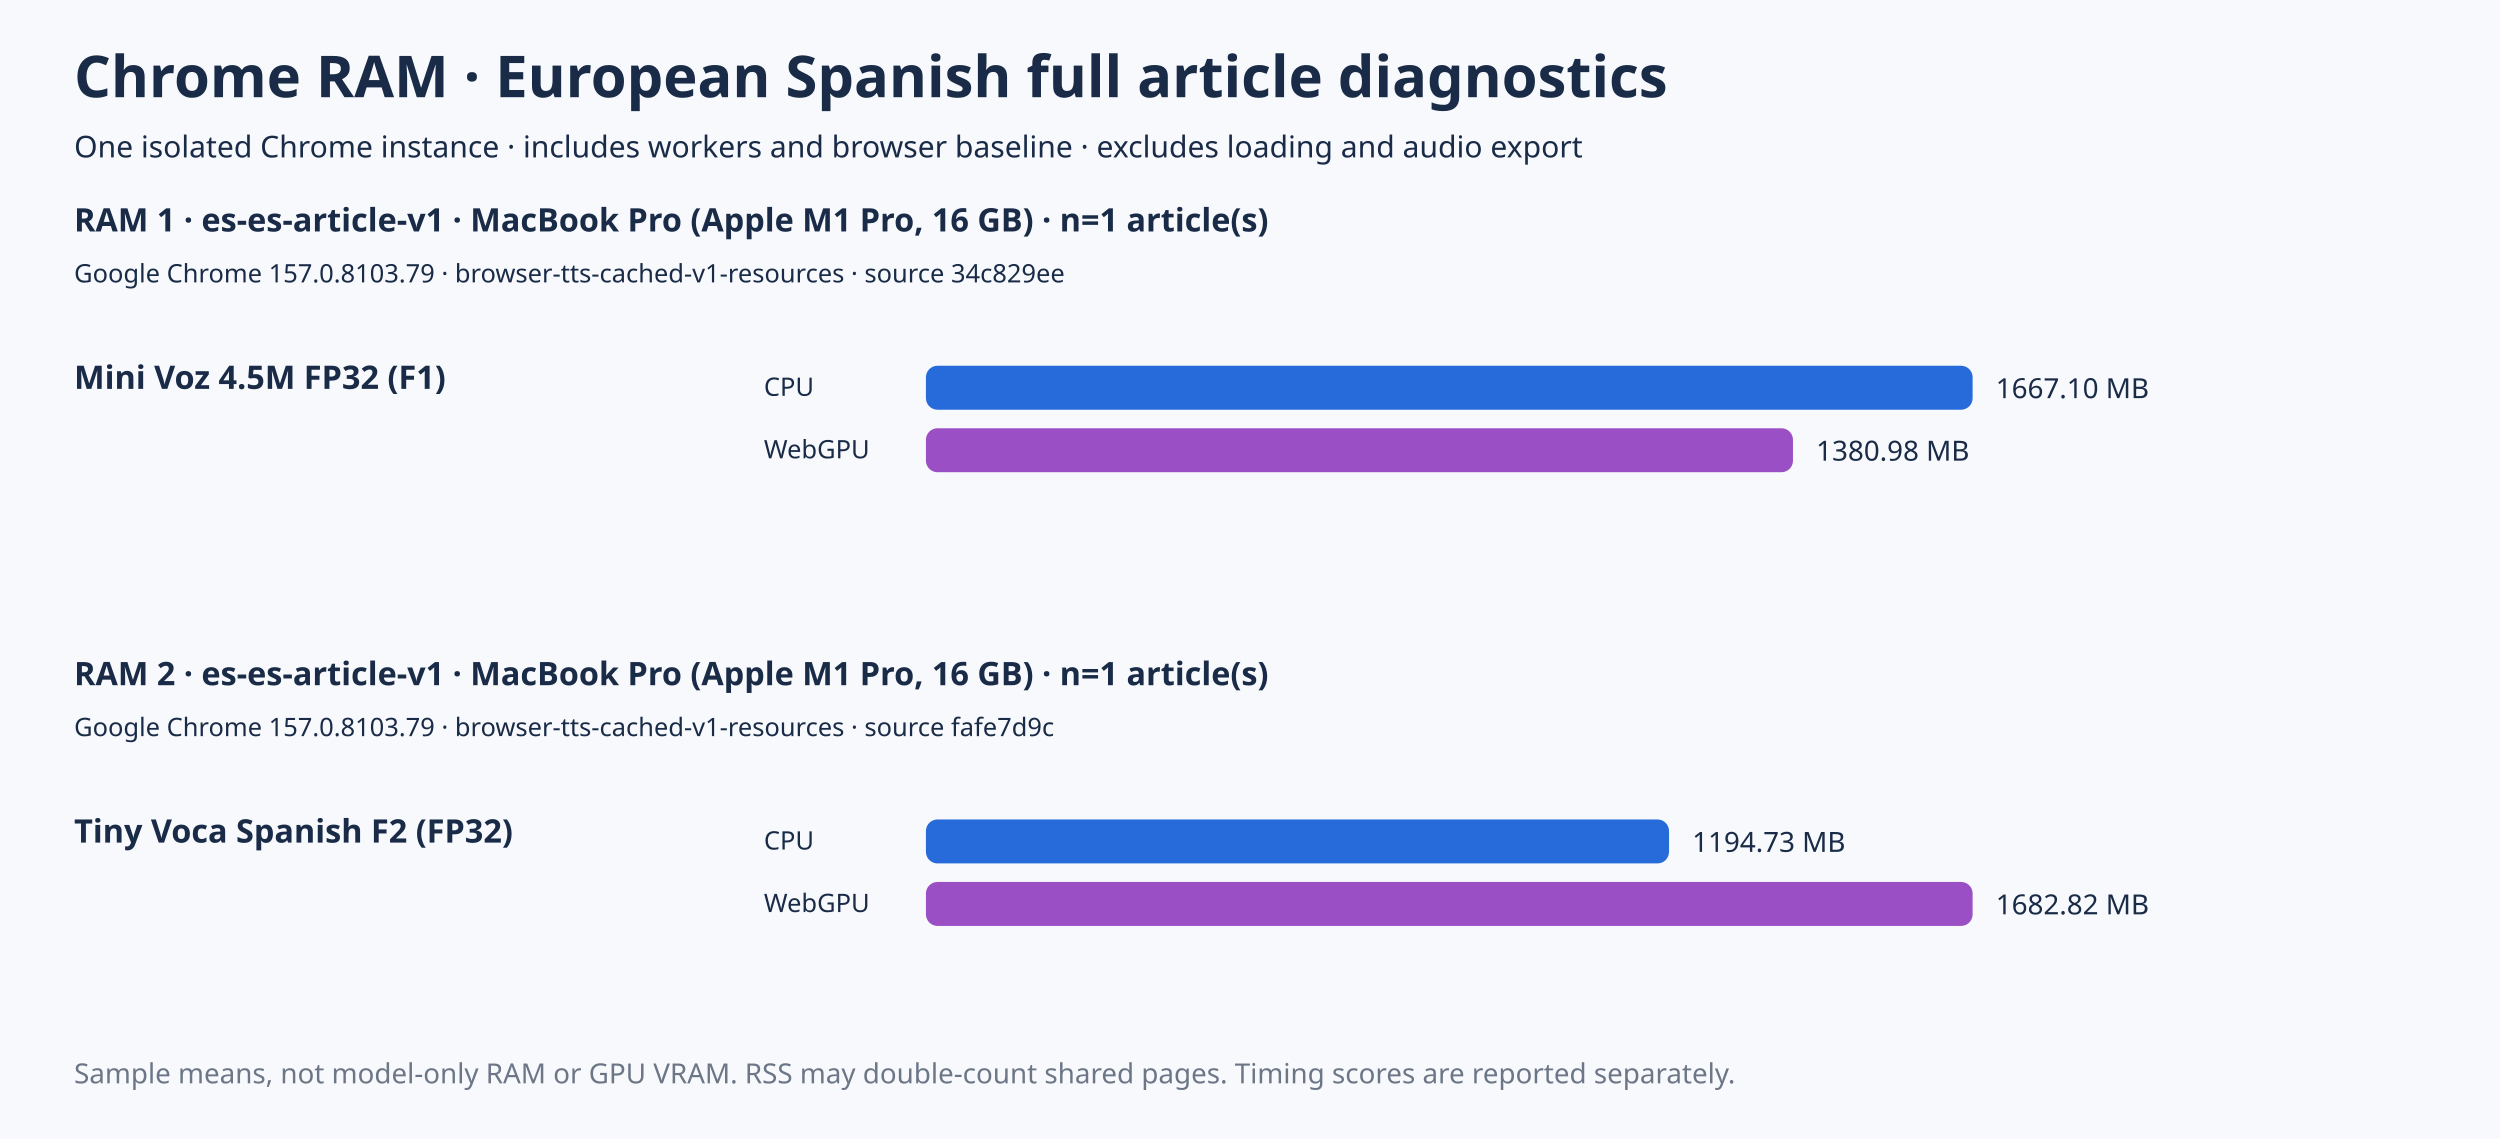
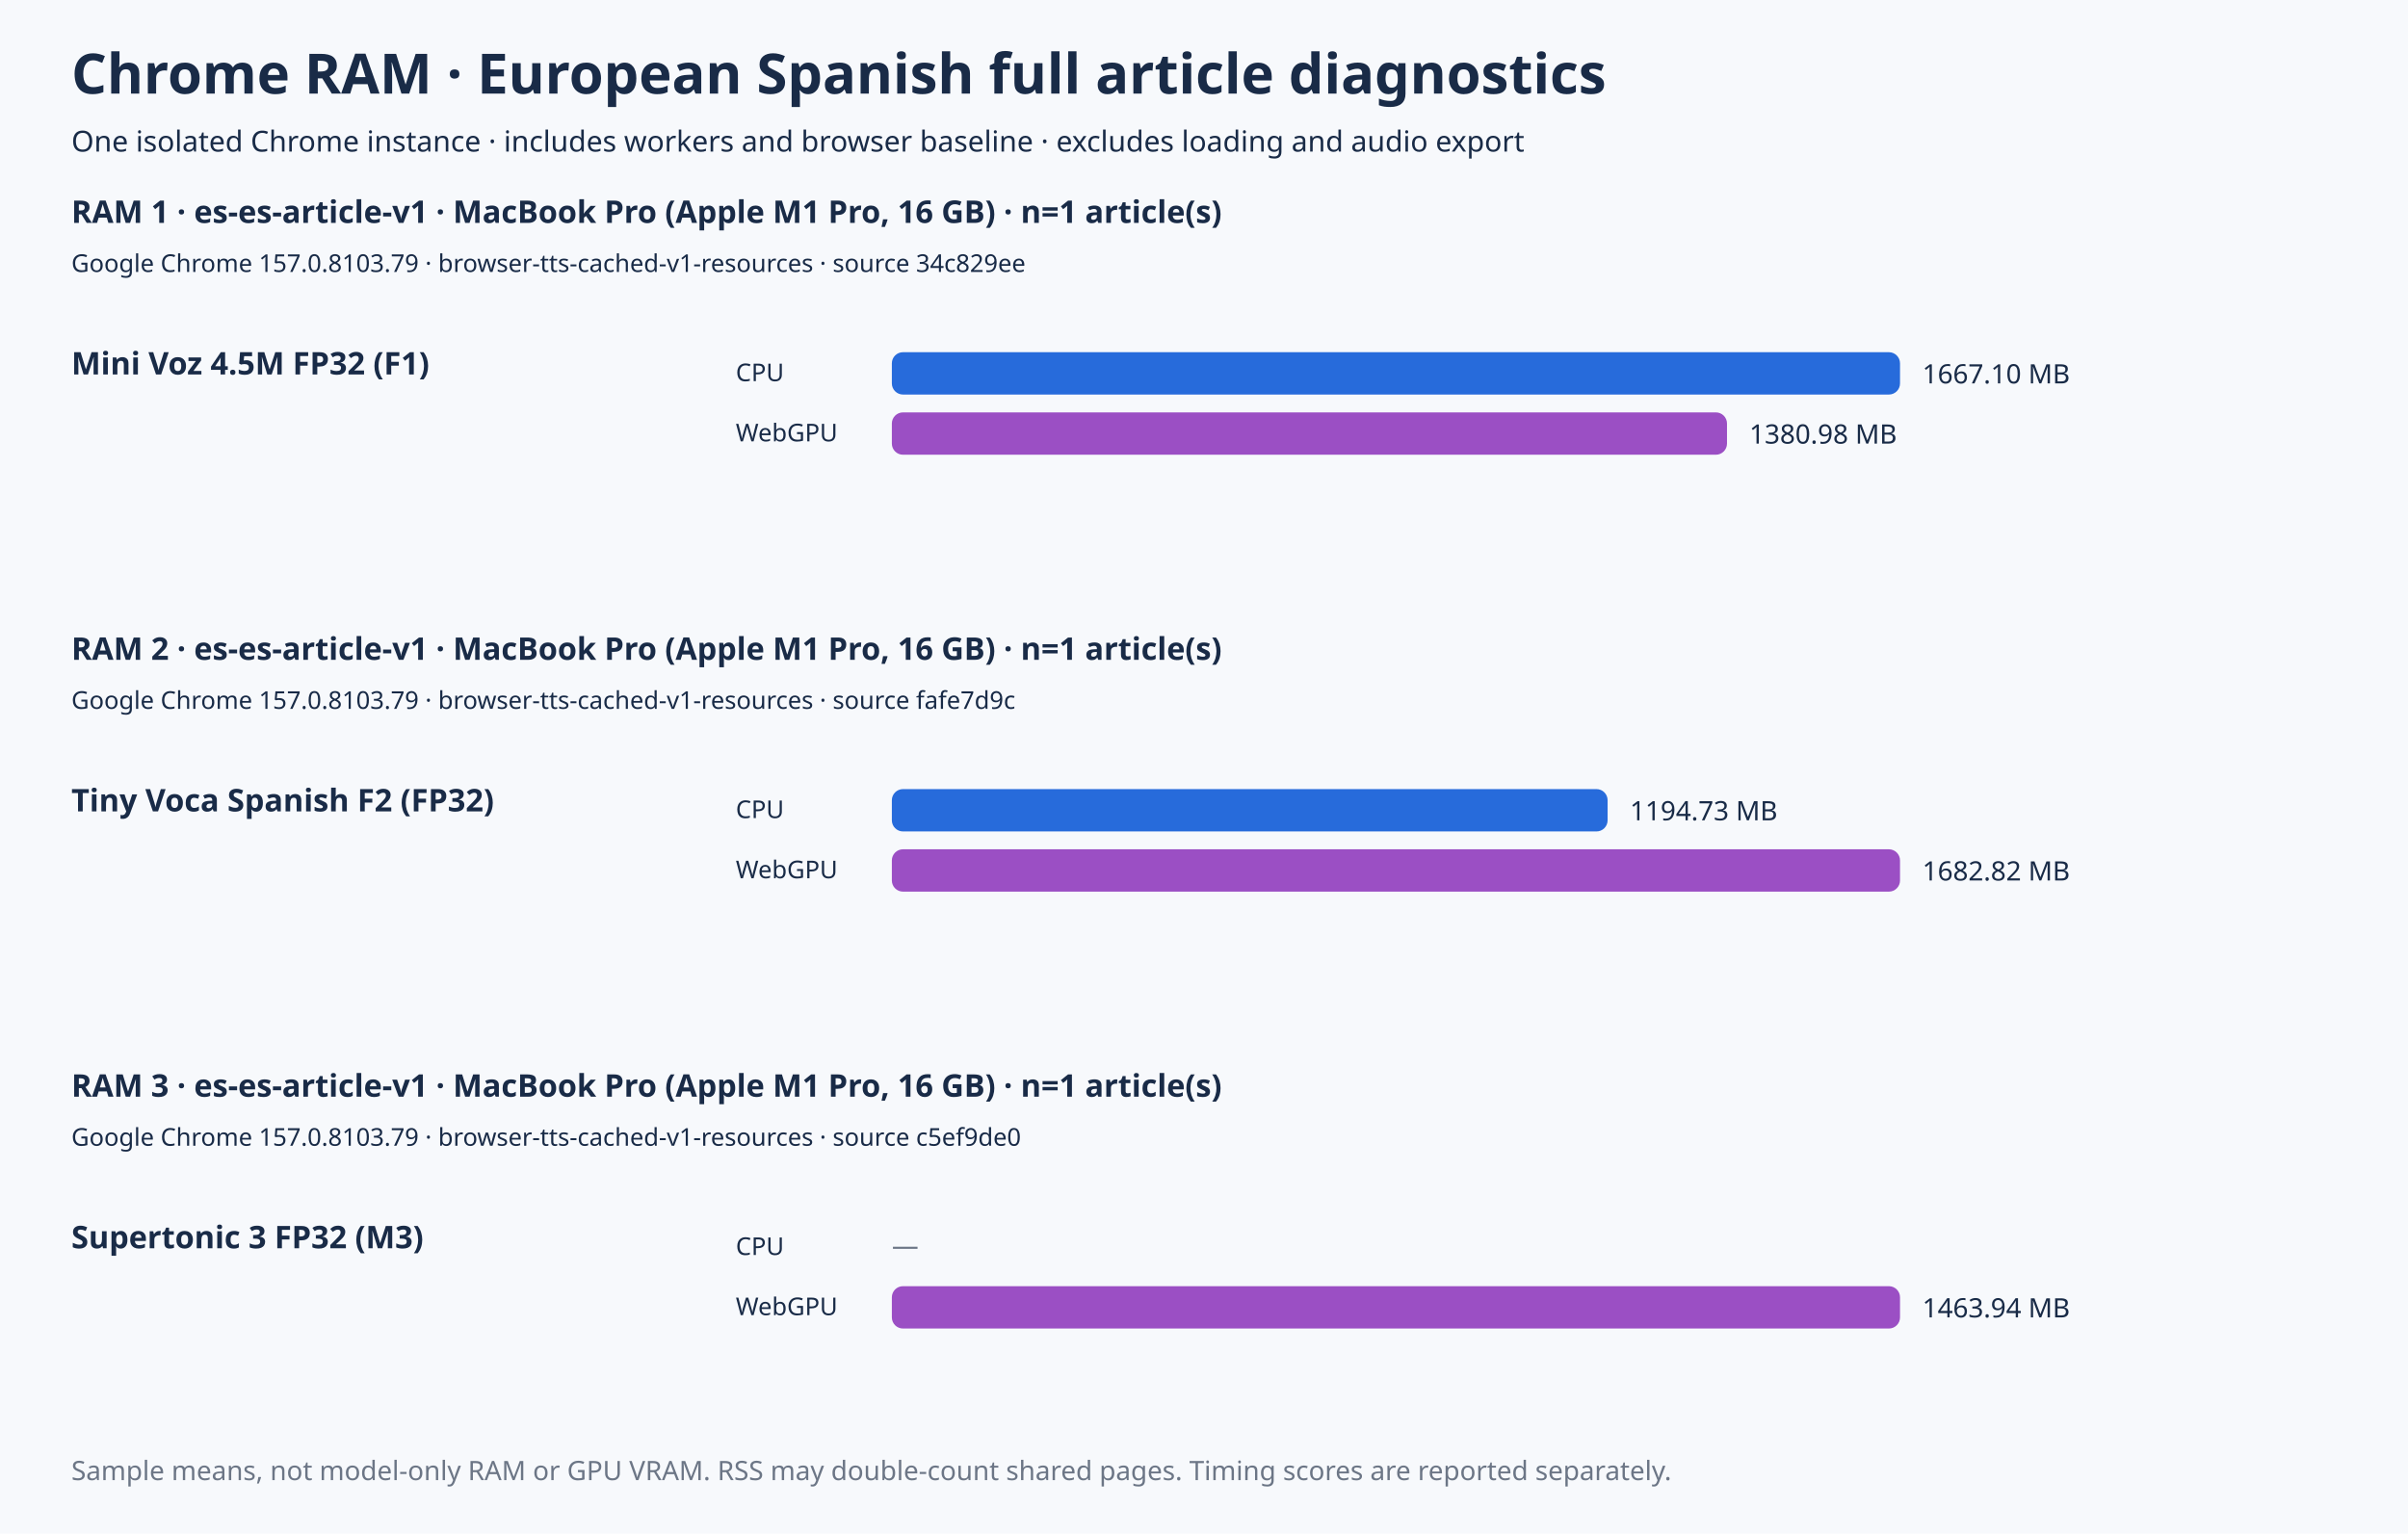
- <svg xmlns="http://www.w3.org/2000/svg" width="1080" height="492" viewBox="0 0 1080 492" role="img" aria-labelledby="title desc">
+ <svg xmlns="http://www.w3.org/2000/svg" width="1080" height="688" viewBox="0 0 1080 688" role="img" aria-labelledby="title desc">
  <rect width="100%" height="100%" fill="#f7f9fc" />
  <g font-family="system-ui,sans-serif" fill="#192b47">
    <text x="32" y="42" font-size="25" font-weight="700">Chrome RAM · European Spanish full article diagnostics</text>
    <text x="32" y="68" font-size="13">One isolated Chrome instance · includes workers and browser baseline · excludes loading and audio export</text>
    <text x="32" y="100" font-size="14" font-weight="700">RAM 1 · es-es-article-v1 · MacBook Pro (Apple M1 Pro, 16 GB) · n=1 article(s)</text>
    <text x="32" y="122" font-size="11">Google Chrome 157.0.8103.79 · browser-tts-cached-v1-resources · source 34c829ee</text>
    <text x="32" y="168" font-size="14" font-weight="600">Mini Voz 4.5M FP32 (F1)</text>
    <text x="330" y="171" font-size="11">CPU</text>
    <rect x="400" y="158" width="452.17" height="19" rx="5" fill="#276bdb" />
    <text x="862.17" y="172" font-size="12">1667.10 MB</text>
    <text x="330" y="198" font-size="11">WebGPU</text>
    <rect x="400" y="185" width="374.57" height="19" rx="5" fill="#9b4fc4" />
    <text x="784.57" y="199" font-size="12">1380.98 MB</text>
    <text x="32" y="296" font-size="14" font-weight="700">RAM 2 · es-es-article-v1 · MacBook Pro (Apple M1 Pro, 16 GB) · n=1 article(s)</text>
    <text x="32" y="318" font-size="11">Google Chrome 157.0.8103.79 · browser-tts-cached-v1-resources · source fafe7d9c</text>
    <text x="32" y="364" font-size="14" font-weight="600">Tiny Voca Spanish F2 (FP32)</text>
    <text x="330" y="367" font-size="11">CPU</text>
    <rect x="400" y="354" width="321.02" height="19" rx="5" fill="#276bdb" />
    <text x="731.02" y="368" font-size="12">1194.73 MB</text>
    <text x="330" y="394" font-size="11">WebGPU</text>
    <rect x="400" y="381" width="452.17" height="19" rx="5" fill="#9b4fc4" />
    <text x="862.17" y="395" font-size="12">1682.82 MB</text>
-     <text x="32" y="468" font-size="12" fill="#6c7686">Sample means, not model-only RAM or GPU VRAM. RSS may double-count shared pages. Timing scores are reported separately.</text>
+     <text x="32" y="492" font-size="14" font-weight="700">RAM 3 · es-es-article-v1 · MacBook Pro (Apple M1 Pro, 16 GB) · n=1 article(s)</text>
+     <text x="32" y="514" font-size="11">Google Chrome 157.0.8103.79 · browser-tts-cached-v1-resources · source c5ef9de0</text>
+     <text x="32" y="560" font-size="14" font-weight="600">Supertonic 3 FP32 (M3)</text>
+     <text x="330" y="563" font-size="11">CPU</text>
+     <text x="400" y="563" font-size="12" fill="#6c7686">—</text>
+     <text x="330" y="590" font-size="11">WebGPU</text>
+     <rect x="400" y="577" width="452.17" height="19" rx="5" fill="#9b4fc4" />
+     <text x="862.17" y="591" font-size="12">1463.94 MB</text>
+     <text x="32" y="664" font-size="12" fill="#6c7686">Sample means, not model-only RAM or GPU VRAM. RSS may double-count shared pages. Timing scores are reported separately.</text>
  </g>
</svg>
